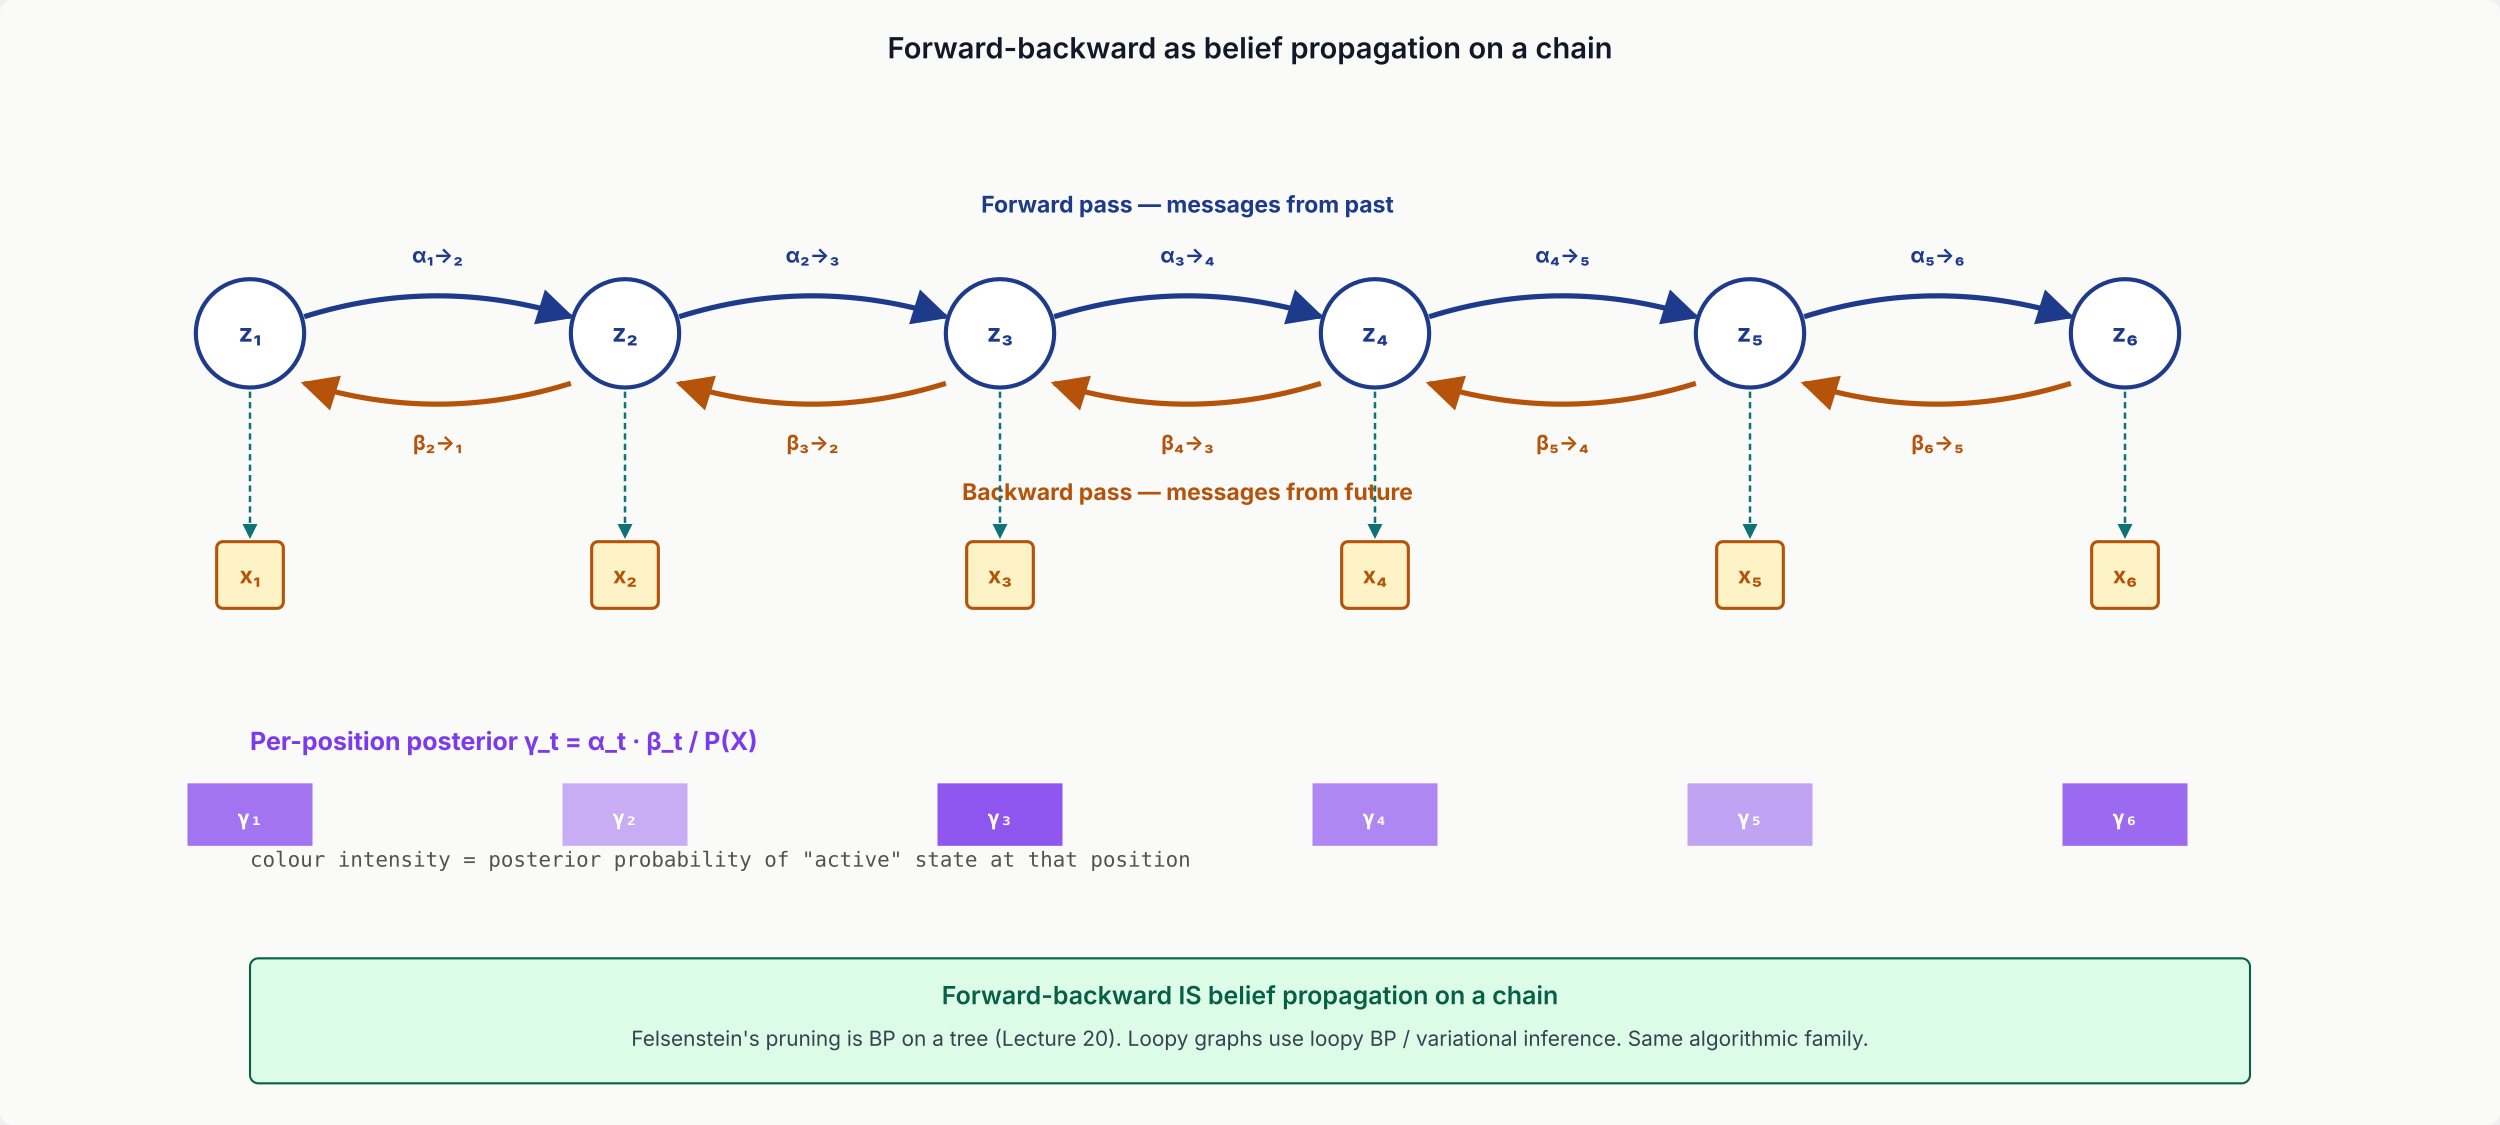
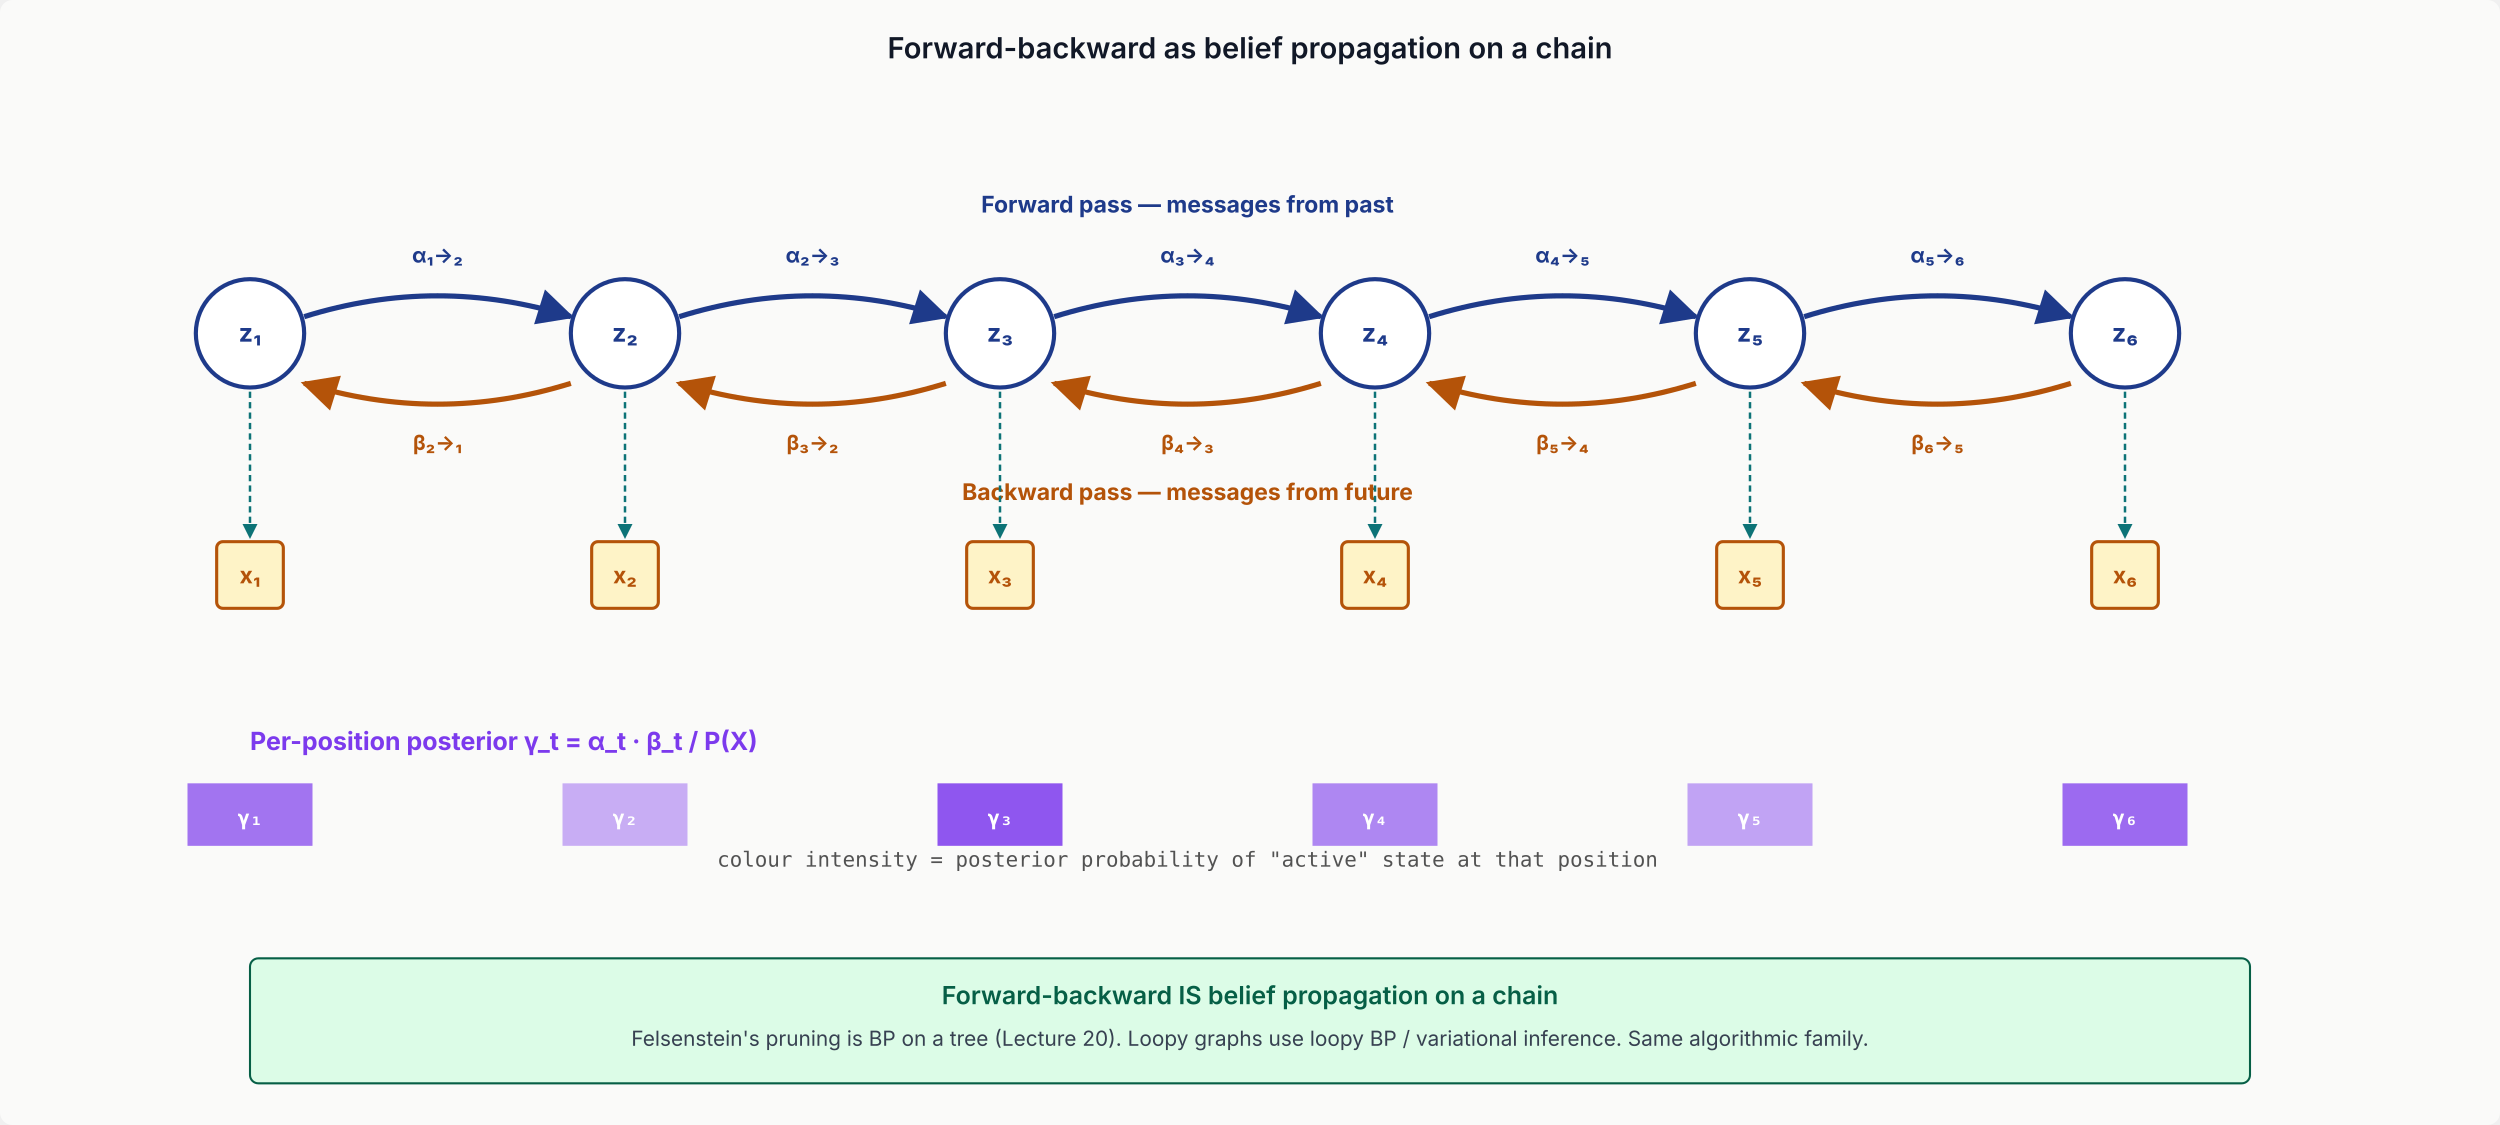
<svg xmlns="http://www.w3.org/2000/svg" viewBox="0 0 1200 540" width="1200" height="540" font-family="Inter, sans-serif">
  <defs>
    <style>text { font-family: Inter, sans-serif; } .mono { font-family: 'JetBrains Mono', monospace; font-size: 10px; }</style>
    <marker id="arrFwd" viewBox="0 0 10 10" refX="9" refY="5" markerWidth="7" markerHeight="7" orient="auto">
      <path d="M 0 0 L 10 5 L 0 10 z" fill="#1e3a8a" />
    </marker>
    <marker id="arrBwd" viewBox="0 0 10 10" refX="9" refY="5" markerWidth="7" markerHeight="7" orient="auto">
      <path d="M 0 0 L 10 5 L 0 10 z" fill="#b45309" />
    </marker>
    <marker id="arrEm" viewBox="0 0 10 10" refX="9" refY="5" markerWidth="6" markerHeight="6" orient="auto">
      <path d="M 0 0 L 10 5 L 0 10 z" fill="#0d7377" />
    </marker>
  </defs>
  <rect width="1200" height="540" fill="#fafaf9" rx="6" />
  <text x="600" y="28" text-anchor="middle" font-size="14" font-weight="600" fill="#111827">Forward-backward as belief propagation on a chain</text>
  <g transform="translate(120,160)">
    <g>
      <circle cx="0" cy="0" r="26" fill="#fff" stroke="#1e3a8a" stroke-width="2" />
      <text x="0" y="4" text-anchor="middle" font-size="12" font-weight="700" fill="#1e3a8a">z₁</text>
    </g>
    <g>
      <circle cx="180" cy="0" r="26" fill="#fff" stroke="#1e3a8a" stroke-width="2" />
      <text x="180" y="4" text-anchor="middle" font-size="12" font-weight="700" fill="#1e3a8a">z₂</text>
    </g>
    <g>
      <circle cx="360" cy="0" r="26" fill="#fff" stroke="#1e3a8a" stroke-width="2" />
      <text x="360" y="4" text-anchor="middle" font-size="12" font-weight="700" fill="#1e3a8a">z₃</text>
    </g>
    <g>
      <circle cx="540" cy="0" r="26" fill="#fff" stroke="#1e3a8a" stroke-width="2" />
      <text x="540" y="4" text-anchor="middle" font-size="12" font-weight="700" fill="#1e3a8a">z₄</text>
    </g>
    <g>
      <circle cx="720" cy="0" r="26" fill="#fff" stroke="#1e3a8a" stroke-width="2" />
      <text x="720" y="4" text-anchor="middle" font-size="12" font-weight="700" fill="#1e3a8a">z₅</text>
    </g>
    <g>
      <circle cx="900" cy="0" r="26" fill="#fff" stroke="#1e3a8a" stroke-width="2" />
      <text x="900" y="4" text-anchor="middle" font-size="12" font-weight="700" fill="#1e3a8a">z₆</text>
    </g>
    <g stroke="#1e3a8a" stroke-width="2.5" fill="none" marker-end="url(#arrFwd)">
      <path d="M 26 -8 Q 90 -28 154 -8" />
      <path d="M 206 -8 Q 270 -28 334 -8" />
      <path d="M 386 -8 Q 450 -28 514 -8" />
      <path d="M 566 -8 Q 630 -28 694 -8" />
      <path d="M 746 -8 Q 810 -28 874 -8" />
    </g>
    <g class="mono" font-size="10" fill="#1e3a8a" font-weight="700">
      <text x="90" y="-34" text-anchor="middle">α₁→₂</text>
      <text x="270" y="-34" text-anchor="middle">α₂→₃</text>
      <text x="450" y="-34" text-anchor="middle">α₃→₄</text>
      <text x="630" y="-34" text-anchor="middle">α₄→₅</text>
      <text x="810" y="-34" text-anchor="middle">α₅→₆</text>
    </g>
    <text x="450" y="-58" text-anchor="middle" font-size="11" fill="#1e3a8a" font-weight="700">Forward pass — messages from past</text>
    <g stroke="#b45309" stroke-width="2.5" fill="none" marker-end="url(#arrBwd)">
      <path d="M 874 24 Q 810 44 746 24" />
      <path d="M 694 24 Q 630 44 566 24" />
      <path d="M 514 24 Q 450 44 386 24" />
      <path d="M 334 24 Q 270 44 206 24" />
      <path d="M 154 24 Q 90 44 26 24" />
    </g>
    <g class="mono" font-size="10" fill="#b45309" font-weight="700">
      <text x="810" y="56" text-anchor="middle">β₆→₅</text>
      <text x="630" y="56" text-anchor="middle">β₅→₄</text>
      <text x="450" y="56" text-anchor="middle">β₄→₃</text>
      <text x="270" y="56" text-anchor="middle">β₃→₂</text>
      <text x="90" y="56" text-anchor="middle">β₂→₁</text>
    </g>
    <text x="450" y="80" text-anchor="middle" font-size="11" fill="#b45309" font-weight="700">Backward pass — messages from future</text>
  </g>
  <g transform="translate(120,260)">
    <g>
      <rect x="-16" y="0" width="32" height="32" fill="#fef3c7" stroke="#b45309" stroke-width="1.5" rx="3" />
      <text x="0" y="20" text-anchor="middle" font-size="11" font-weight="700" fill="#b45309">x₁</text>
    </g>
    <g>
      <rect x="164" y="0" width="32" height="32" fill="#fef3c7" stroke="#b45309" stroke-width="1.5" rx="3" />
      <text x="180" y="20" text-anchor="middle" font-size="11" font-weight="700" fill="#b45309">x₂</text>
    </g>
    <g>
      <rect x="344" y="0" width="32" height="32" fill="#fef3c7" stroke="#b45309" stroke-width="1.5" rx="3" />
      <text x="360" y="20" text-anchor="middle" font-size="11" font-weight="700" fill="#b45309">x₃</text>
    </g>
    <g>
      <rect x="524" y="0" width="32" height="32" fill="#fef3c7" stroke="#b45309" stroke-width="1.5" rx="3" />
      <text x="540" y="20" text-anchor="middle" font-size="11" font-weight="700" fill="#b45309">x₄</text>
    </g>
    <g>
      <rect x="704" y="0" width="32" height="32" fill="#fef3c7" stroke="#b45309" stroke-width="1.5" rx="3" />
      <text x="720" y="20" text-anchor="middle" font-size="11" font-weight="700" fill="#b45309">x₅</text>
    </g>
    <g>
      <rect x="884" y="0" width="32" height="32" fill="#fef3c7" stroke="#b45309" stroke-width="1.5" rx="3" />
      <text x="900" y="20" text-anchor="middle" font-size="11" font-weight="700" fill="#b45309">x₆</text>
    </g>
    <g stroke="#0d7377" stroke-width="1.2" stroke-dasharray="3 2" fill="none" marker-end="url(#arrEm)">
      <line x1="0" y1="-72" x2="0" y2="-2" />
      <line x1="180" y1="-72" x2="180" y2="-2" />
      <line x1="360" y1="-72" x2="360" y2="-2" />
      <line x1="540" y1="-72" x2="540" y2="-2" />
      <line x1="720" y1="-72" x2="720" y2="-2" />
      <line x1="900" y1="-72" x2="900" y2="-2" />
    </g>
  </g>
  <g transform="translate(120,360)">
    <text x="0" y="0" font-size="12" font-weight="700" fill="#7c3aed">Per-position posterior γ_t = α_t · β_t / P(X)</text>
    <g transform="translate(0,16)">
      <rect x="-30" y="0" width="60" height="30" fill="#7c3aed" opacity="0.7" />
      <rect x="150" y="0" width="60" height="30" fill="#7c3aed" opacity="0.4" />
      <rect x="330" y="0" width="60" height="30" fill="#7c3aed" opacity="0.85" />
      <rect x="510" y="0" width="60" height="30" fill="#7c3aed" opacity="0.6" />
      <rect x="690" y="0" width="60" height="30" fill="#7c3aed" opacity="0.45" />
      <rect x="870" y="0" width="60" height="30" fill="#7c3aed" opacity="0.75" />
      <text x="0" y="20" text-anchor="middle" font-size="10" fill="#fff" font-weight="700" class="mono">γ₁</text>
      <text x="180" y="20" text-anchor="middle" font-size="10" fill="#fff" font-weight="700" class="mono">γ₂</text>
      <text x="360" y="20" text-anchor="middle" font-size="10" fill="#fff" font-weight="700" class="mono">γ₃</text>
      <text x="540" y="20" text-anchor="middle" font-size="10" fill="#fff" font-weight="700" class="mono">γ₄</text>
      <text x="720" y="20" text-anchor="middle" font-size="10" fill="#fff" font-weight="700" class="mono">γ₅</text>
      <text x="900" y="20" text-anchor="middle" font-size="10" fill="#fff" font-weight="700" class="mono">γ₆</text>
    </g>
-     <text x="0" y="56" font-size="10" fill="#525252" class="mono">colour intensity = posterior probability of "active" state at that position</text>
+     <text x="450" y="56" text-anchor="middle" font-size="10" fill="#525252" class="mono">colour intensity = posterior probability of "active" state at that position</text>
  </g>
  <g transform="translate(120,460)">
    <rect width="960" height="60" fill="#dcfce7" stroke="#065f46" rx="4" />
    <text x="480" y="22" text-anchor="middle" font-size="12" font-weight="600" fill="#065f46">Forward-backward IS belief propagation on a chain</text>
    <text x="480" y="42" text-anchor="middle" font-size="10" fill="#374151">Felsenstein's pruning is BP on a tree (Lecture 20). Loopy graphs use loopy BP / variational inference. Same algorithmic family.</text>
  </g>
</svg>
